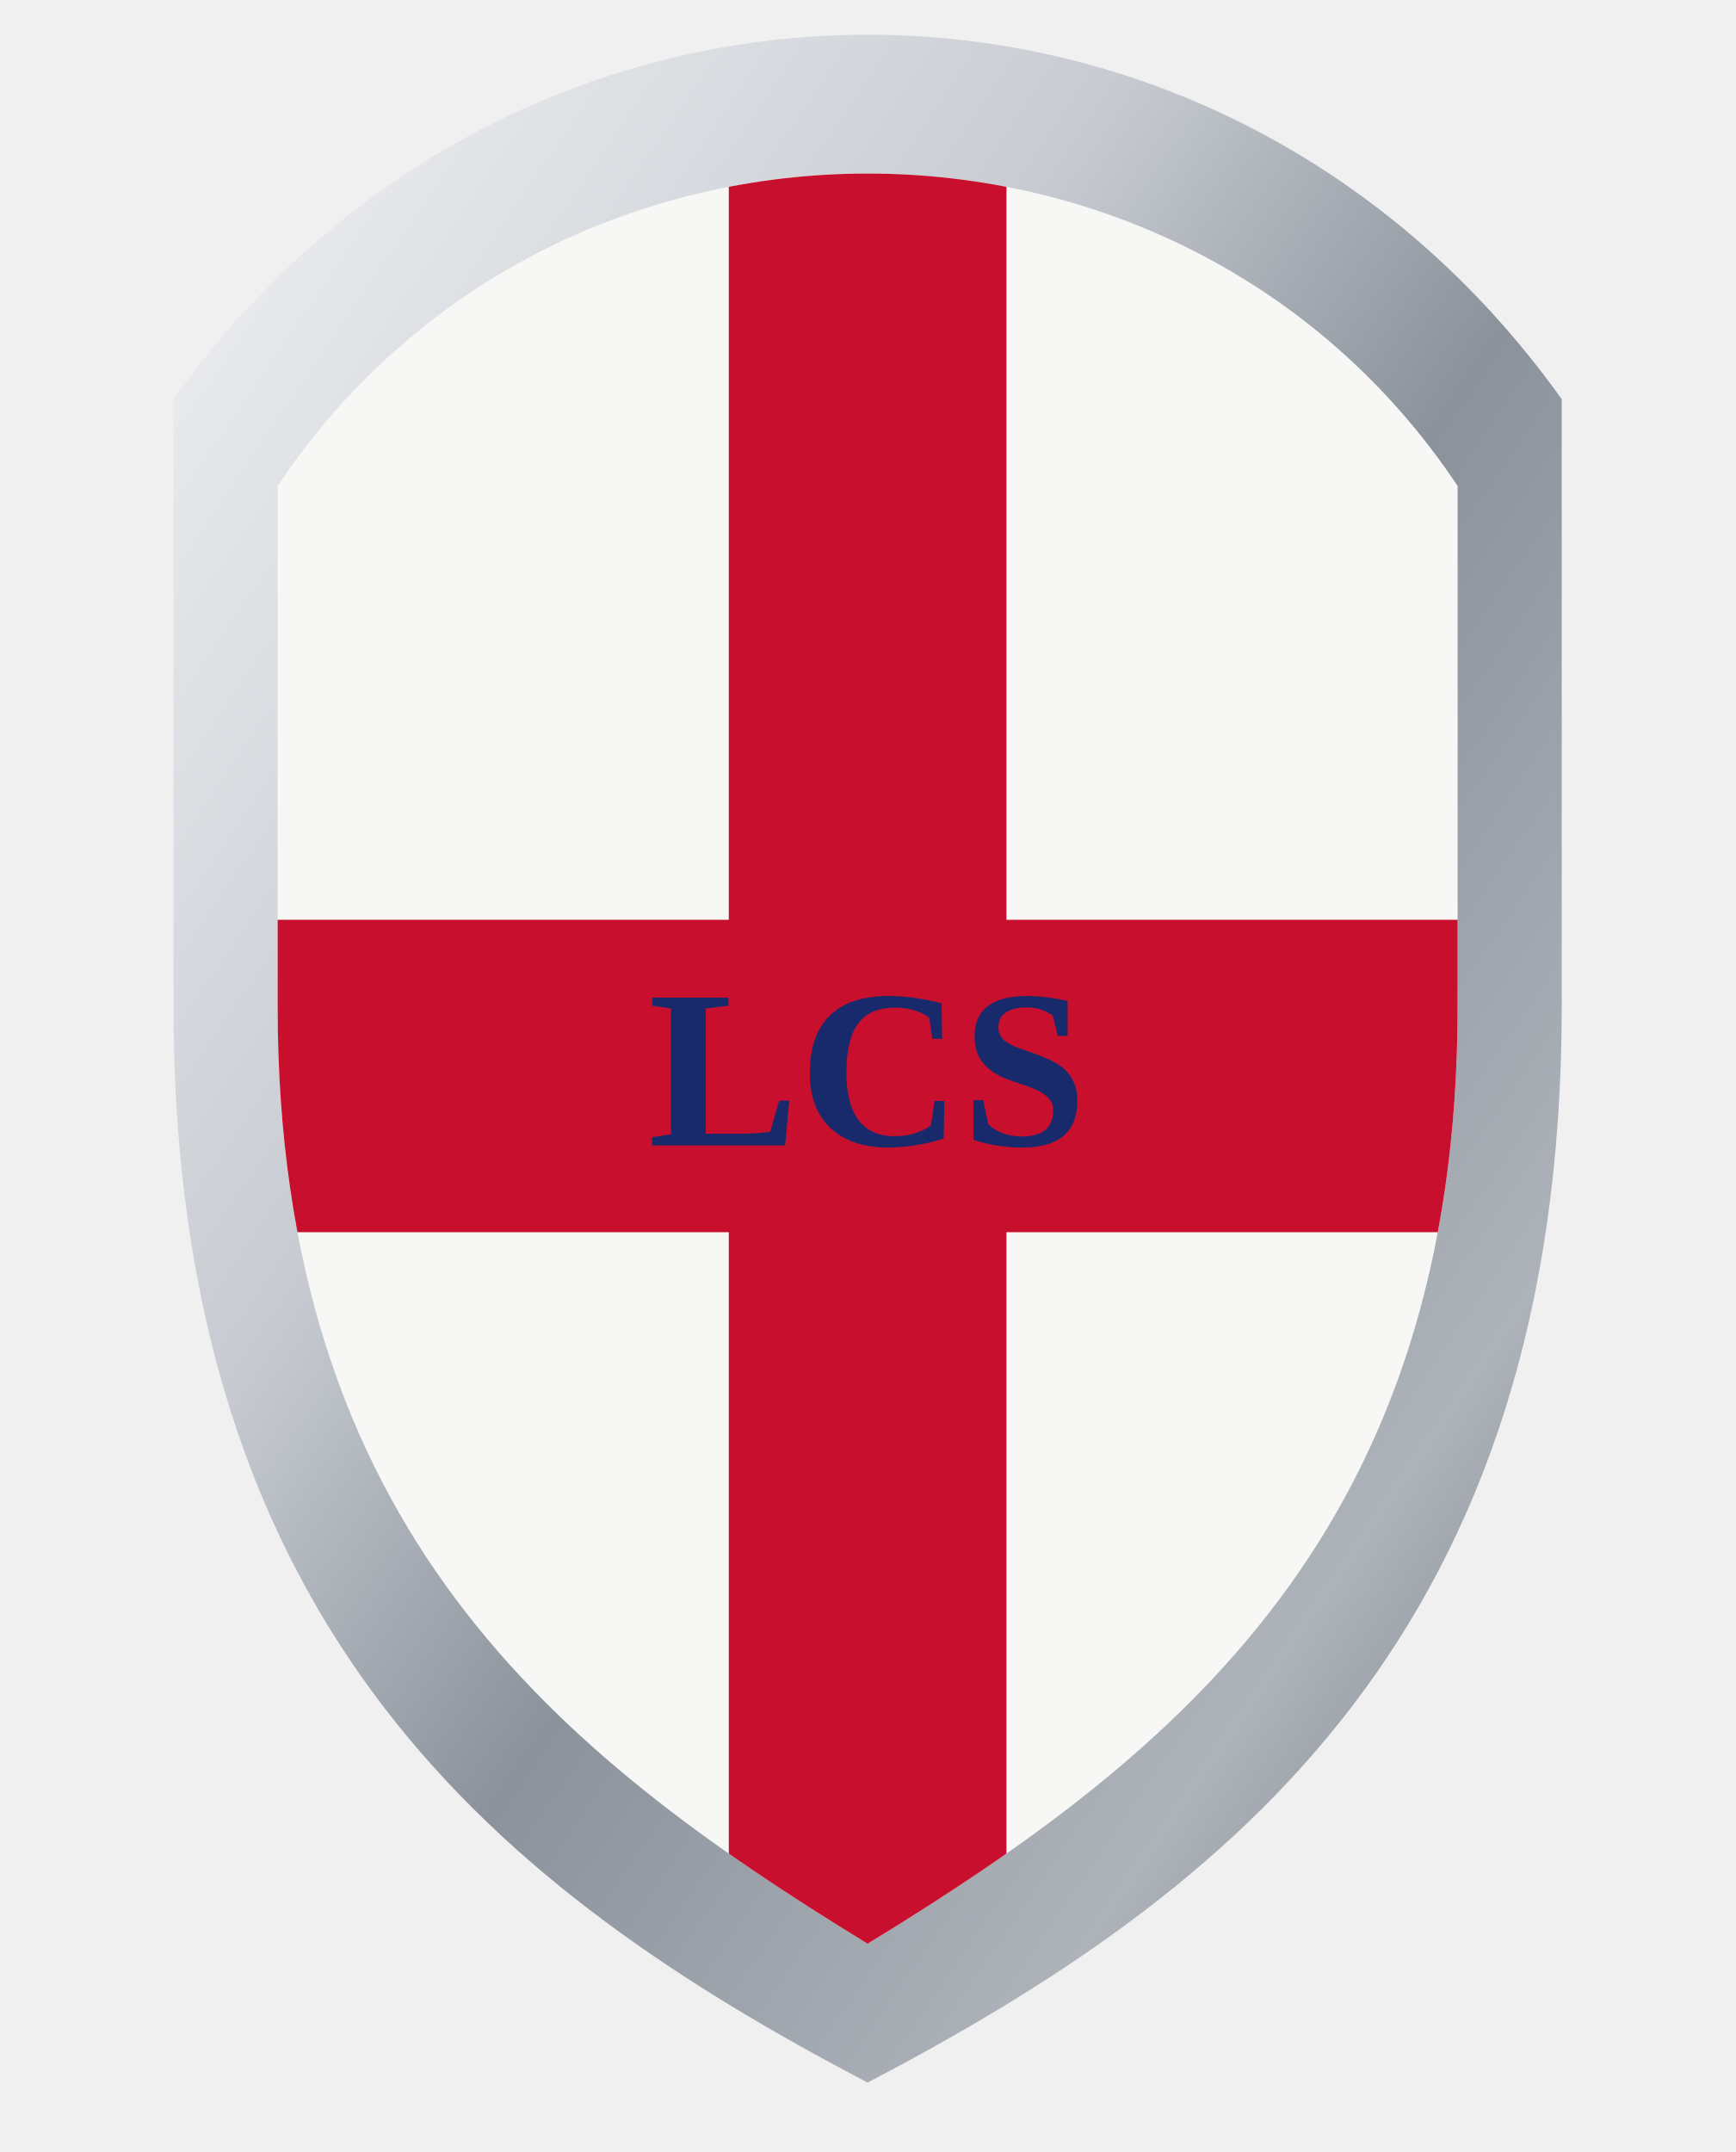
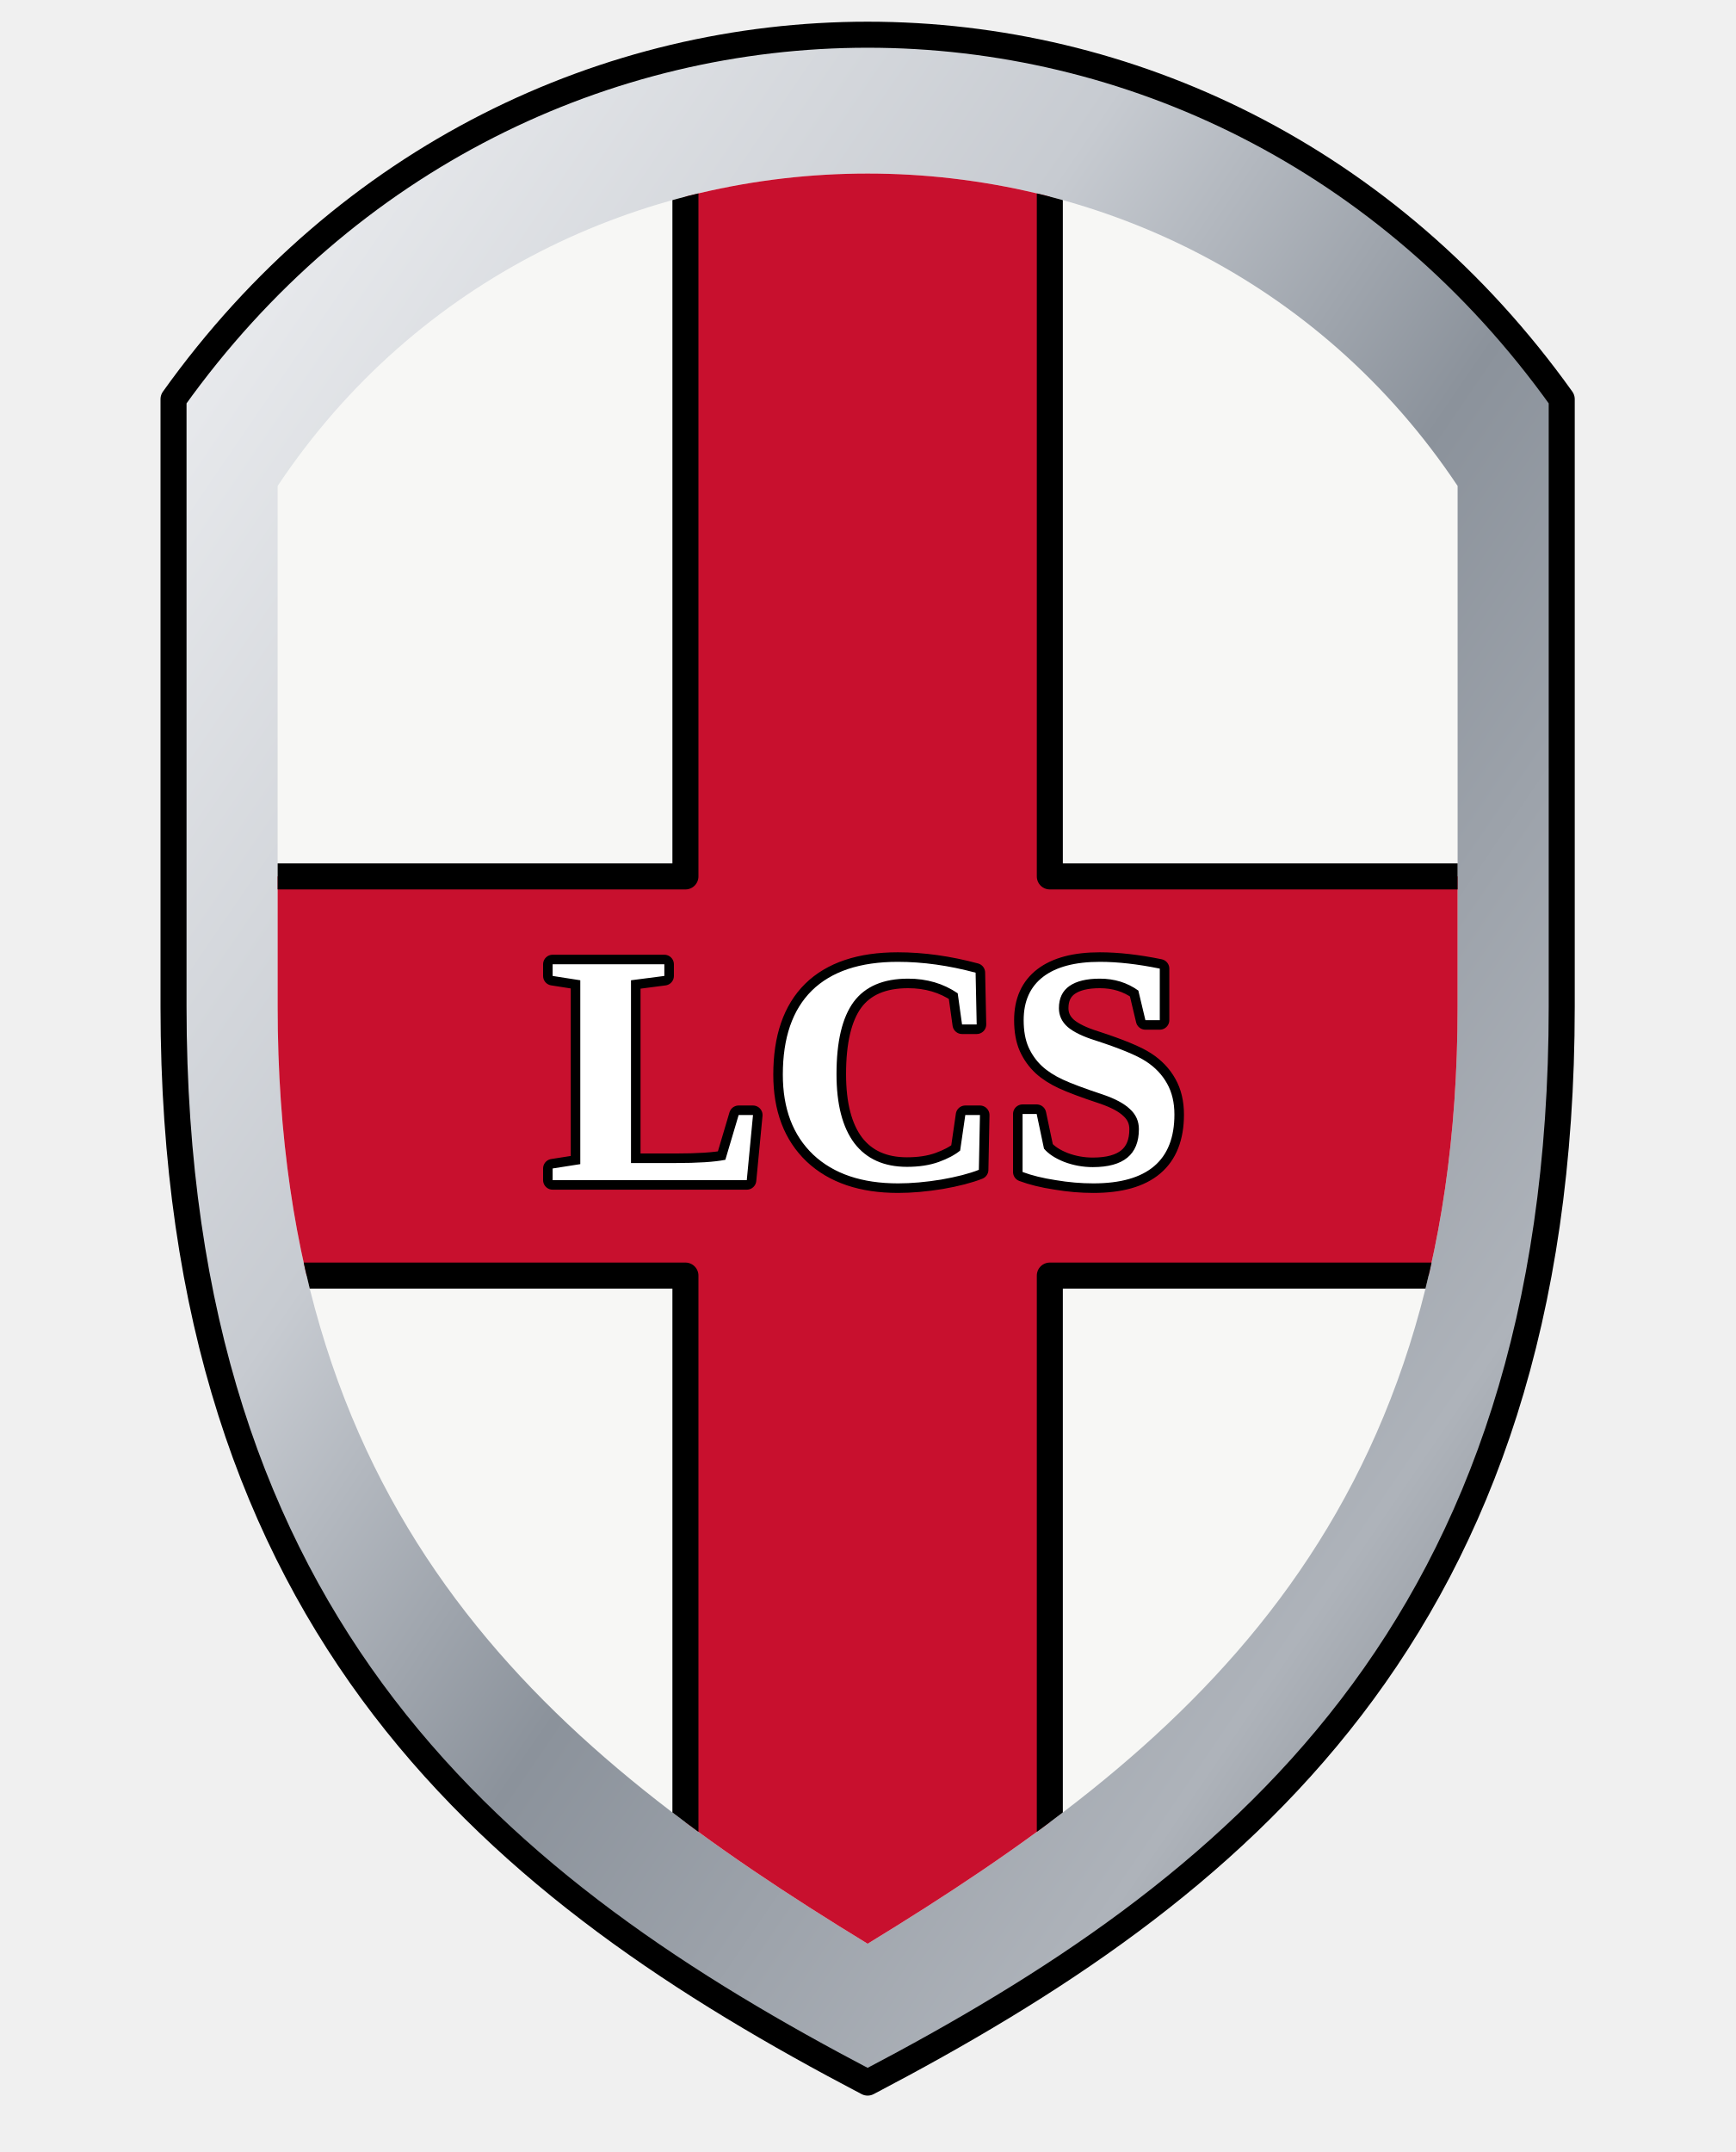
- <svg xmlns="http://www.w3.org/2000/svg" viewBox="0 0 100 124" role="img" aria-label="Lucas Consultant Services shield logo (Saint George's Cross)">
+ <svg xmlns="http://www.w3.org/2000/svg" viewBox="0 0 100 124" role="img" aria-label="Lucas Consultant Services LLC shield logo (Saint George's Cross)">
  <defs>
    <linearGradient id="chromeBezel" x1="0%" y1="0%" x2="100%" y2="100%">
      <stop offset="0%" stop-color="#f2f3f5" />
      <stop offset="35%" stop-color="#c7cbd1" />
      <stop offset="55%" stop-color="#8b929b" />
      <stop offset="80%" stop-color="#aeb3ba" />
      <stop offset="100%" stop-color="#6c727a" />
    </linearGradient>
    <clipPath id="shieldClipInner">
      <path d="M50,10 C63,10 76,16 84,28 L84,58 C84,88 68,101 50,112 C32,101 16,88 16,58 L16,28 C24,16 37,10 50,10 Z" />
    </clipPath>
  </defs>
-   <path d="M50,2 C65,2 80,9 90,23 L90,58 C90,94 71,109 50,120 C29,109 10,94 10,58 L10,23 C20,9 35,2 50,2 Z" fill="url(#chromeBezel)" />
+   <path d="M50,2 C65,2 80,9 90,23 L90,58 C90,94 71,109 50,120 C29,109 10,94 10,58 L10,23 C20,9 35,2 50,2 Z" fill="url(#chromeBezel)" stroke="#000000" stroke-width="1.5" stroke-linejoin="round" />
  <path d="M50,10 C63,10 76,16 84,28 L84,58 C84,88 68,101 50,112 C32,101 16,88 16,58 L16,28 C24,16 37,10 50,10 Z" fill="#f7f7f5" />
  <g clip-path="url(#shieldClipInner)">
-     <rect x="42" y="0" width="16" height="124" fill="#c8102e" />
-     <rect x="0" y="53" width="100" height="18" fill="#c8102e" />
+     <path d="M39.5,0 L60.5,0 L60.5,50.5 L100,50.5 L100,73.5 L60.5,73.5 L60.5,124 L39.5,124 L39.5,73.5 L0,73.5 L0,50.5 L39.5,50.5 Z" fill="#c8102e" stroke="#000000" stroke-width="1.5" stroke-linejoin="round" />
  </g>
-   <text x="50" y="66" text-anchor="middle" font-family="Georgia, 'Times New Roman', serif" font-weight="bold" font-size="13" fill="#182a6b">LCS</text>
+   <text x="50" y="68" text-anchor="middle" font-family="Georgia, 'Times New Roman', serif" font-weight="bold" font-size="19" fill="#ffffff" stroke="#000000" stroke-width="1.1" stroke-linejoin="round" paint-order="stroke fill">LCS</text>
</svg>
